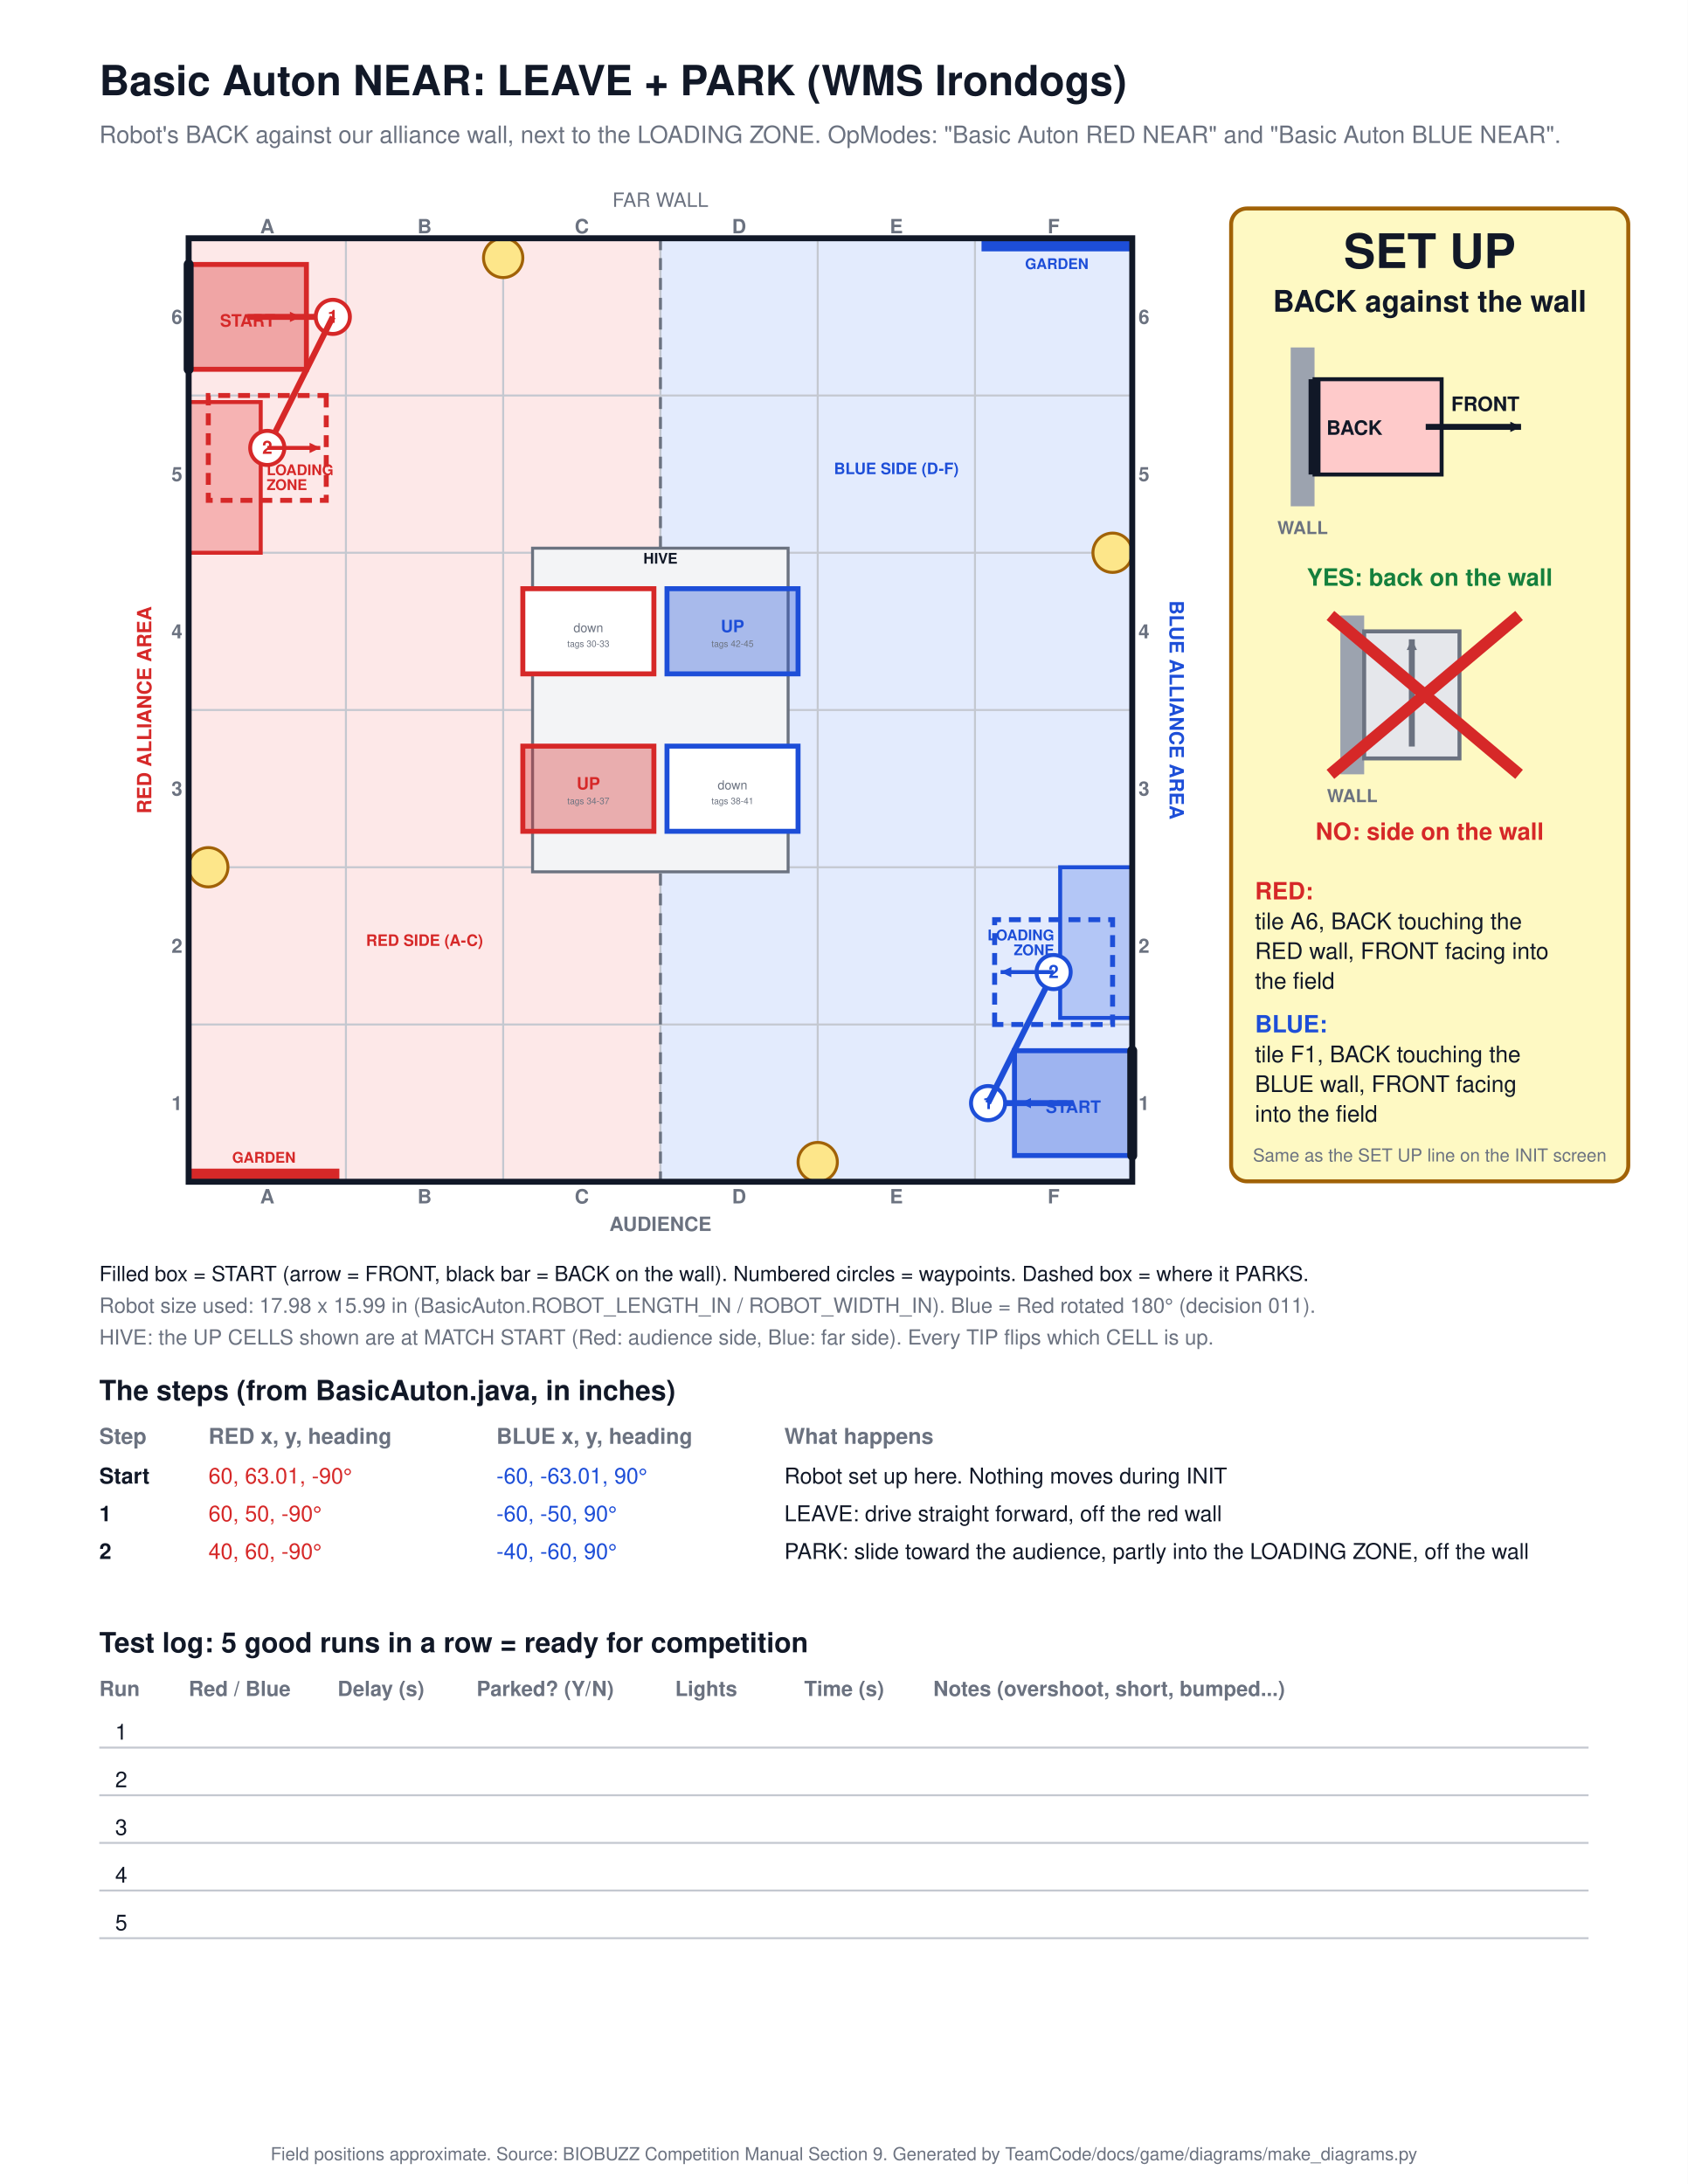
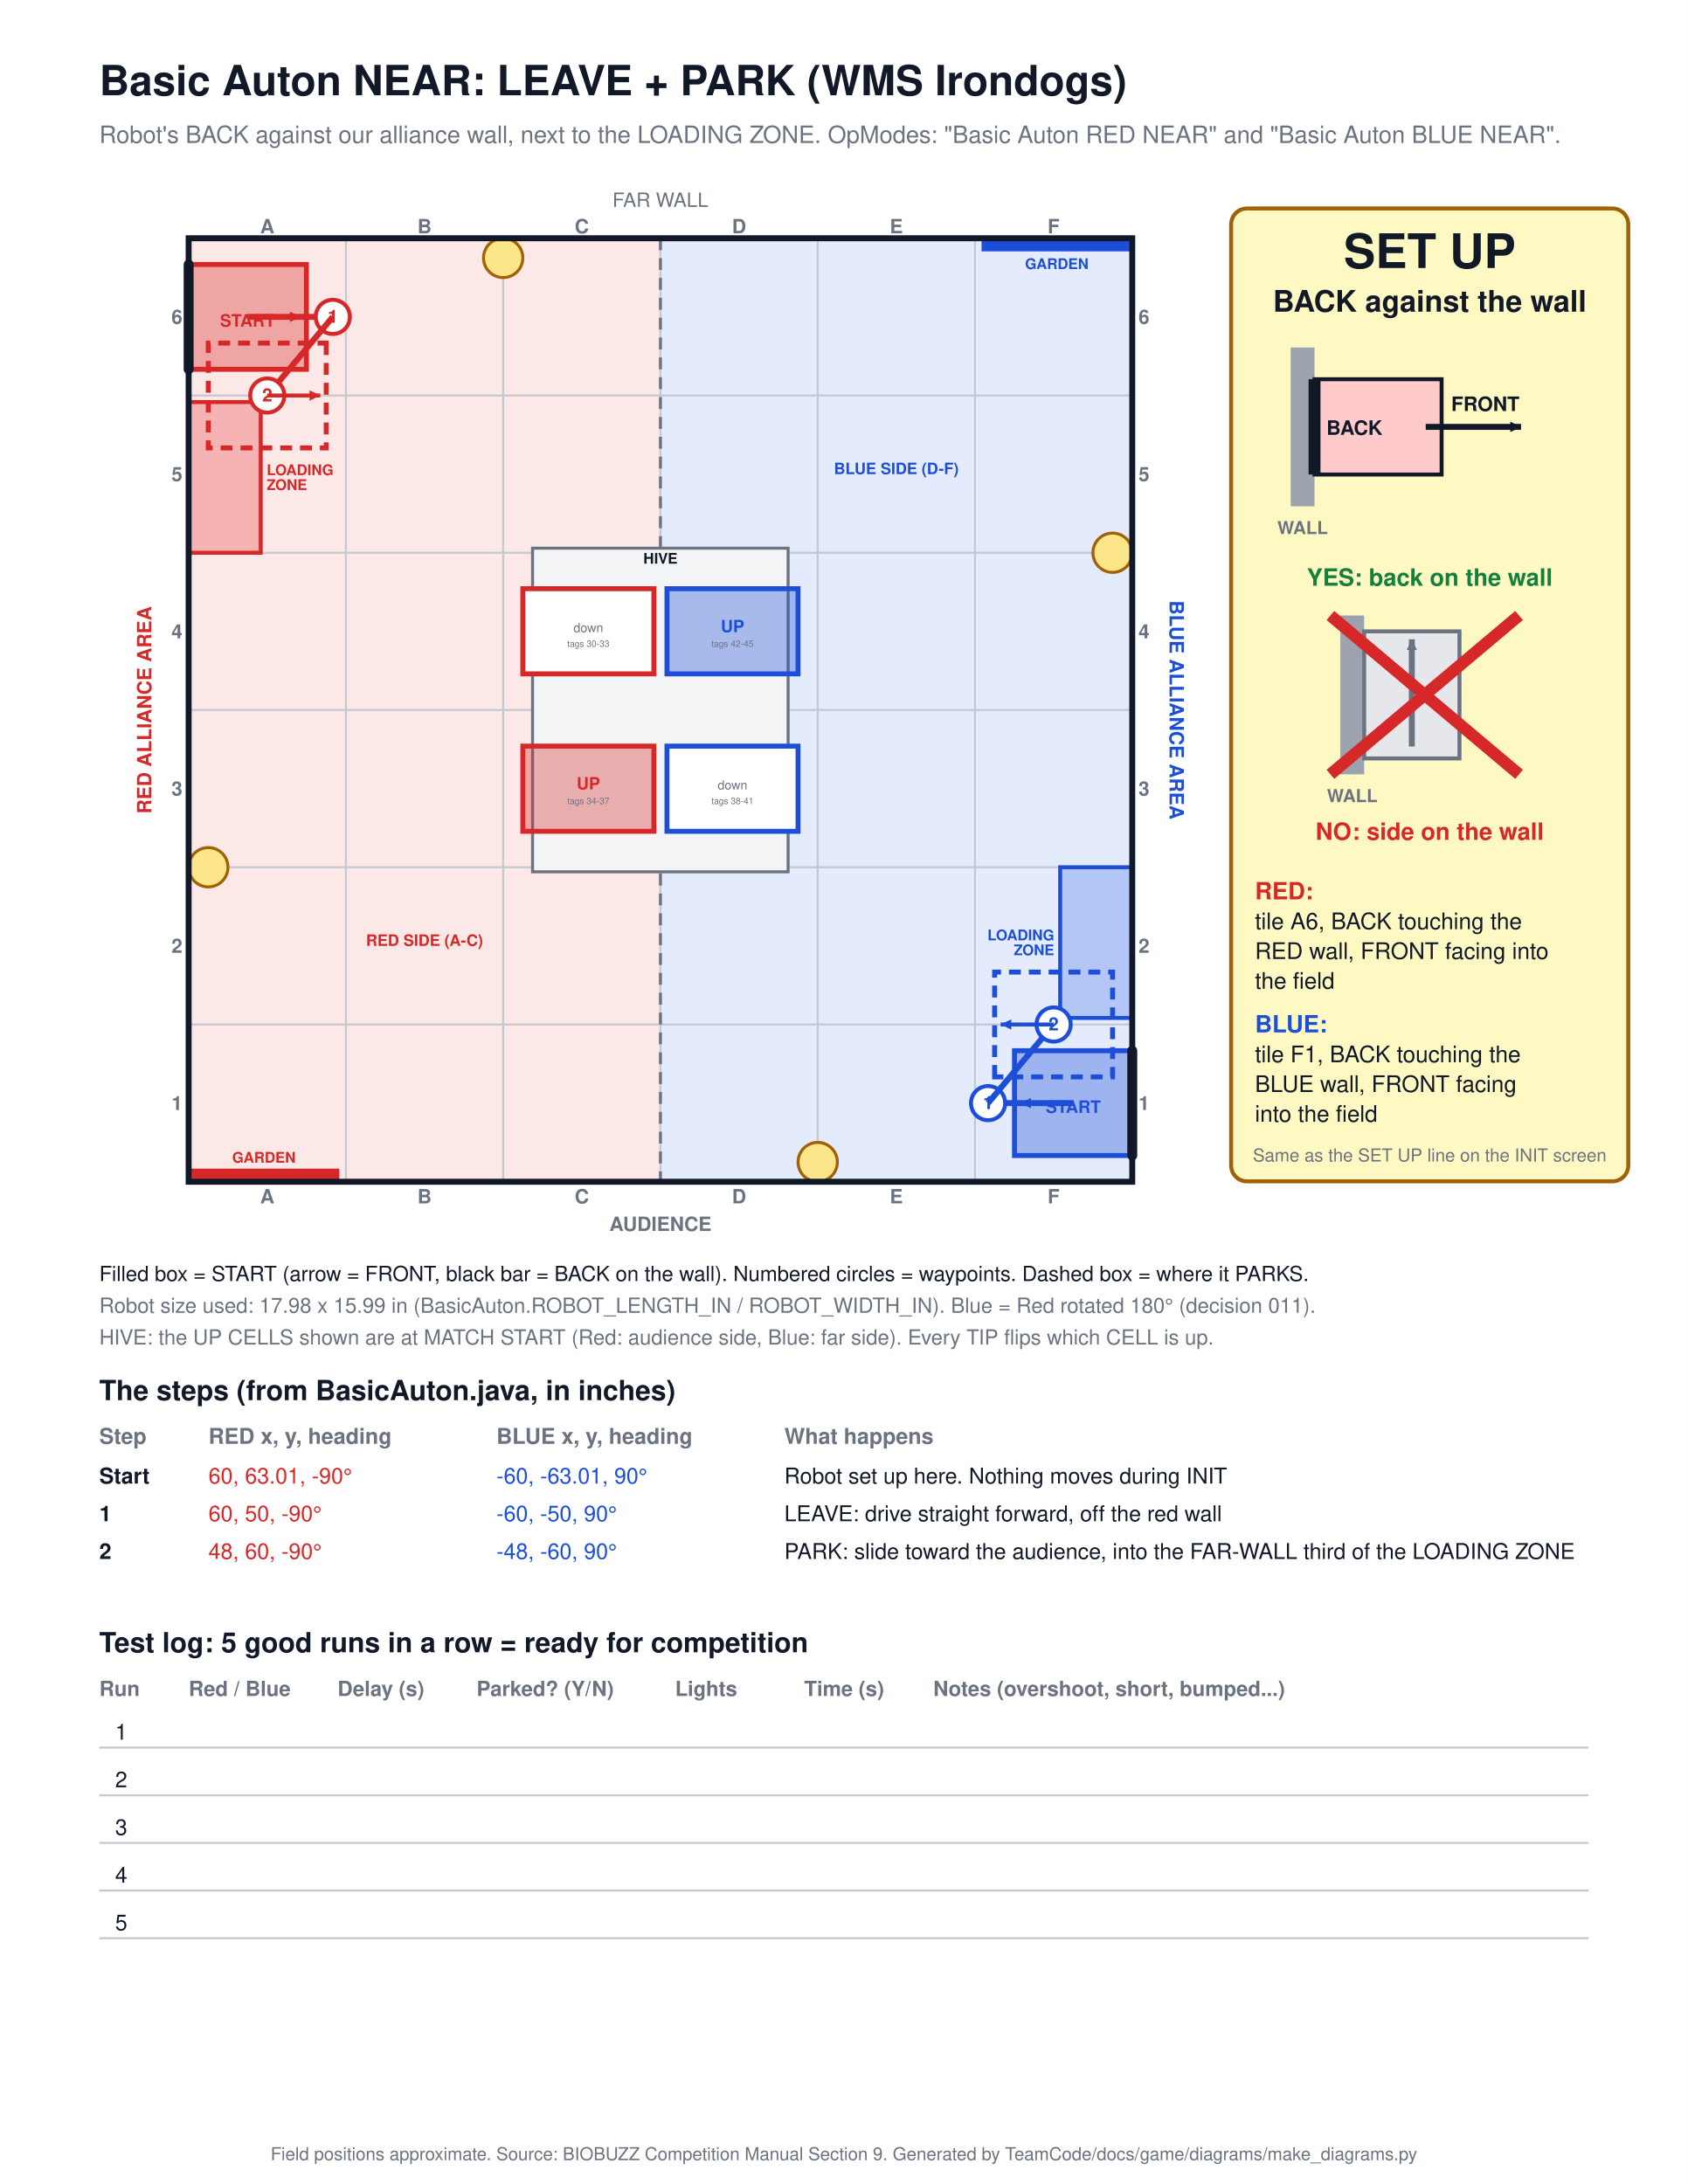
<svg xmlns="http://www.w3.org/2000/svg" width="8.5in" height="11in" viewBox="0 0 850 1100">
  <rect width="850" height="1100" fill="white" />
  <text x="50.0" y="48.0" font-family="Helvetica, Arial, sans-serif" font-size="21.0" fill="#111827" text-anchor="start" font-weight="bold">Basic Auton NEAR: LEAVE + PARK  (WMS Irondogs)</text>
  <text x="50.0" y="72.0" font-family="Helvetica, Arial, sans-serif" font-size="12.0" fill="#6b7280" text-anchor="start">Robot's BACK against our alliance wall, next to the LOADING ZONE. OpModes: "Basic Auton RED NEAR" and "Basic Auton BLUE NEAR".</text>
  <rect x="620" y="105" width="200" height="490" fill="#fef9c3" stroke="#a16207" stroke-width="2" rx="8" />
  <text x="720.0" y="135.0" font-family="Helvetica, Arial, sans-serif" font-size="24.0" fill="#111827" text-anchor="middle" font-weight="bold">SET UP</text>
  <text x="720.0" y="157.0" font-family="Helvetica, Arial, sans-serif" font-size="15.0" fill="#111827" text-anchor="middle" font-weight="bold">BACK against the wall</text>
  <rect x="650.0" y="175" width="12" height="80" fill="#9ca3af" />
  <text x="656.0" y="269.0" font-family="Helvetica, Arial, sans-serif" font-size="9.0" fill="#6b7280" text-anchor="middle" font-weight="bold">WALL</text>
  <rect x="662.0" y="191" width="64" height="48" fill="#fecaca" stroke="#111827" stroke-width="2" />
  <line x1="662.0" y1="191" x2="662.0" y2="239" stroke="#111827" stroke-width="6" />
  <text x="668.0" y="219.0" font-family="Helvetica, Arial, sans-serif" font-size="10.0" fill="#111827" text-anchor="start" font-weight="bold">BACK</text>
  <line x1="718.0" y1="215.0" x2="766.0" y2="215.0" stroke="#111827" stroke-width="3" />
  <polygon points="766.0,215.0 760.6,217.6 760.6,212.4" fill="#111827" />
  <text x="748.0" y="207.0" font-family="Helvetica, Arial, sans-serif" font-size="10.0" fill="#111827" text-anchor="middle" font-weight="bold">FRONT</text>
  <text x="720.0" y="295.0" font-family="Helvetica, Arial, sans-serif" font-size="12.0" fill="#15803d" text-anchor="middle" font-weight="bold">YES: back on the wall</text>
  <rect x="675.0" y="310" width="12" height="80" fill="#9ca3af" />
  <text x="681.0" y="404.0" font-family="Helvetica, Arial, sans-serif" font-size="9.0" fill="#6b7280" text-anchor="middle" font-weight="bold">WALL</text>
  <rect x="687.0" y="318" width="48" height="64" fill="#e5e7eb" stroke="#6b7280" stroke-width="2" />
  <line x1="711.0" y1="376.0" x2="711.0" y2="322.0" stroke="#6b7280" stroke-width="3" />
  <polygon points="711.0,322.0 713.6,327.4 708.4,327.4" fill="#6b7280" />
  <line x1="670.0" y1="310" x2="765.0" y2="390" stroke="#d62828" stroke-width="6" />
  <line x1="765.0" y1="310" x2="670.0" y2="390" stroke="#d62828" stroke-width="6" />
  <text x="720.0" y="423.0" font-family="Helvetica, Arial, sans-serif" font-size="12.0" fill="#d62828" text-anchor="middle" font-weight="bold">NO: side on the wall</text>
  <text x="632.0" y="453.0" font-family="Helvetica, Arial, sans-serif" font-size="12.0" fill="#d62828" text-anchor="start" font-weight="bold">RED:</text>
  <text x="632.0" y="468.0" font-family="Helvetica, Arial, sans-serif" font-size="11.5" fill="#111827" text-anchor="start">tile A6, BACK touching the</text>
  <text x="632.0" y="483.0" font-family="Helvetica, Arial, sans-serif" font-size="11.5" fill="#111827" text-anchor="start">RED wall, FRONT facing into</text>
  <text x="632.0" y="498.0" font-family="Helvetica, Arial, sans-serif" font-size="11.5" fill="#111827" text-anchor="start">the field</text>
  <text x="632.0" y="520.0" font-family="Helvetica, Arial, sans-serif" font-size="12.0" fill="#1d4ed8" text-anchor="start" font-weight="bold">BLUE:</text>
  <text x="632.0" y="535.0" font-family="Helvetica, Arial, sans-serif" font-size="11.5" fill="#111827" text-anchor="start">tile F1, BACK touching the</text>
  <text x="632.0" y="550.0" font-family="Helvetica, Arial, sans-serif" font-size="11.5" fill="#111827" text-anchor="start">BLUE wall, FRONT facing</text>
  <text x="632.0" y="565.0" font-family="Helvetica, Arial, sans-serif" font-size="11.5" fill="#111827" text-anchor="start">into the field</text>
  <text x="720.0" y="585.0" font-family="Helvetica, Arial, sans-serif" font-size="9.0" fill="#6b7280" text-anchor="middle">Same as the SET UP line on the INIT screen</text>
  <rect x="95.0" y="120.0" width="237.6" height="475.2" fill="#fde8e8" stroke="none" stroke-width="1" />
  <rect x="332.6" y="120.0" width="237.6" height="475.2" fill="#e3ebfd" stroke="none" stroke-width="1" />
  <line x1="174.2" y1="120" x2="174.2" y2="595.2" stroke="#c4c8d0" stroke-width="1" />
  <line x1="95" y1="199.2" x2="570.2" y2="199.2" stroke="#c4c8d0" stroke-width="1" />
  <line x1="253.4" y1="120" x2="253.4" y2="595.2" stroke="#c4c8d0" stroke-width="1" />
  <line x1="95" y1="278.4" x2="570.2" y2="278.4" stroke="#c4c8d0" stroke-width="1" />
  <line x1="332.6" y1="120" x2="332.6" y2="595.2" stroke="#c4c8d0" stroke-width="1" />
  <line x1="95" y1="357.6" x2="570.2" y2="357.6" stroke="#c4c8d0" stroke-width="1" />
  <line x1="411.8" y1="120" x2="411.8" y2="595.2" stroke="#c4c8d0" stroke-width="1" />
  <line x1="95" y1="436.8" x2="570.2" y2="436.8" stroke="#c4c8d0" stroke-width="1" />
  <line x1="491.0" y1="120" x2="491.0" y2="595.2" stroke="#c4c8d0" stroke-width="1" />
  <line x1="95" y1="516.0" x2="570.2" y2="516.0" stroke="#c4c8d0" stroke-width="1" />
  <line x1="332.6" y1="120" x2="332.6" y2="595.2" stroke="#6b7280" stroke-width="1.5" stroke-dasharray="6,4" />
  <text x="134.6" y="117.5" font-family="Helvetica, Arial, sans-serif" font-size="9.9" fill="#6b7280" text-anchor="middle" font-weight="bold">A</text>
  <text x="134.6" y="606.1" font-family="Helvetica, Arial, sans-serif" font-size="9.9" fill="#6b7280" text-anchor="middle" font-weight="bold">A</text>
  <text x="213.8" y="117.5" font-family="Helvetica, Arial, sans-serif" font-size="9.9" fill="#6b7280" text-anchor="middle" font-weight="bold">B</text>
  <text x="213.8" y="606.1" font-family="Helvetica, Arial, sans-serif" font-size="9.9" fill="#6b7280" text-anchor="middle" font-weight="bold">B</text>
  <text x="293.0" y="117.5" font-family="Helvetica, Arial, sans-serif" font-size="9.9" fill="#6b7280" text-anchor="middle" font-weight="bold">C</text>
  <text x="293.0" y="606.1" font-family="Helvetica, Arial, sans-serif" font-size="9.9" fill="#6b7280" text-anchor="middle" font-weight="bold">C</text>
  <text x="372.2" y="117.5" font-family="Helvetica, Arial, sans-serif" font-size="9.9" fill="#6b7280" text-anchor="middle" font-weight="bold">D</text>
  <text x="372.2" y="606.1" font-family="Helvetica, Arial, sans-serif" font-size="9.9" fill="#6b7280" text-anchor="middle" font-weight="bold">D</text>
  <text x="451.4" y="117.5" font-family="Helvetica, Arial, sans-serif" font-size="9.9" fill="#6b7280" text-anchor="middle" font-weight="bold">E</text>
  <text x="451.4" y="606.1" font-family="Helvetica, Arial, sans-serif" font-size="9.9" fill="#6b7280" text-anchor="middle" font-weight="bold">E</text>
  <text x="530.6" y="117.5" font-family="Helvetica, Arial, sans-serif" font-size="9.9" fill="#6b7280" text-anchor="middle" font-weight="bold">F</text>
  <text x="530.6" y="606.1" font-family="Helvetica, Arial, sans-serif" font-size="9.9" fill="#6b7280" text-anchor="middle" font-weight="bold">F</text>
  <text x="89.1" y="559.1" font-family="Helvetica, Arial, sans-serif" font-size="9.9" fill="#6b7280" text-anchor="middle" font-weight="bold">1</text>
  <text x="576.1" y="559.1" font-family="Helvetica, Arial, sans-serif" font-size="9.9" fill="#6b7280" text-anchor="middle" font-weight="bold">1</text>
  <text x="89.1" y="479.9" font-family="Helvetica, Arial, sans-serif" font-size="9.9" fill="#6b7280" text-anchor="middle" font-weight="bold">2</text>
  <text x="576.1" y="479.9" font-family="Helvetica, Arial, sans-serif" font-size="9.9" fill="#6b7280" text-anchor="middle" font-weight="bold">2</text>
  <text x="89.1" y="400.7" font-family="Helvetica, Arial, sans-serif" font-size="9.9" fill="#6b7280" text-anchor="middle" font-weight="bold">3</text>
  <text x="576.1" y="400.7" font-family="Helvetica, Arial, sans-serif" font-size="9.9" fill="#6b7280" text-anchor="middle" font-weight="bold">3</text>
  <text x="89.1" y="321.5" font-family="Helvetica, Arial, sans-serif" font-size="9.9" fill="#6b7280" text-anchor="middle" font-weight="bold">4</text>
  <text x="576.1" y="321.5" font-family="Helvetica, Arial, sans-serif" font-size="9.9" fill="#6b7280" text-anchor="middle" font-weight="bold">4</text>
  <text x="89.1" y="242.3" font-family="Helvetica, Arial, sans-serif" font-size="9.9" fill="#6b7280" text-anchor="middle" font-weight="bold">5</text>
  <text x="576.1" y="242.3" font-family="Helvetica, Arial, sans-serif" font-size="9.9" fill="#6b7280" text-anchor="middle" font-weight="bold">5</text>
  <text x="89.1" y="163.1" font-family="Helvetica, Arial, sans-serif" font-size="9.9" fill="#6b7280" text-anchor="middle" font-weight="bold">6</text>
  <text x="576.1" y="163.1" font-family="Helvetica, Arial, sans-serif" font-size="9.9" fill="#6b7280" text-anchor="middle" font-weight="bold">6</text>
  <rect x="95.0" y="202.5" width="36.3" height="75.9" fill="#f6b3b3" stroke="#d62828" stroke-width="2" />
  <rect x="533.9" y="436.8" width="36.3" height="75.9" fill="#b3c6f6" stroke="#1d4ed8" stroke-width="2" />
  <rect x="95.0" y="588.6" width="75.9" height="6.6" fill="#d62828" stroke="none" stroke-width="1" />
  <rect x="494.3" y="120.0" width="75.9" height="6.6" fill="#1d4ed8" stroke="none" stroke-width="1" />
  <text x="134.3" y="239.3" font-family="Helvetica, Arial, sans-serif" font-size="7.4" fill="#d62828" text-anchor="start" font-weight="bold">LOADING</text>
  <text x="134.3" y="246.8" font-family="Helvetica, Arial, sans-serif" font-size="7.4" fill="#d62828" text-anchor="start" font-weight="bold">ZONE</text>
  <text x="530.9" y="473.6" font-family="Helvetica, Arial, sans-serif" font-size="7.4" fill="#1d4ed8" text-anchor="end" font-weight="bold">LOADING</text>
  <text x="530.9" y="481.1" font-family="Helvetica, Arial, sans-serif" font-size="7.4" fill="#1d4ed8" text-anchor="end" font-weight="bold">ZONE</text>
  <text x="132.9" y="585.6" font-family="Helvetica, Arial, sans-serif" font-size="7.4" fill="#d62828" text-anchor="middle" font-weight="bold">GARDEN</text>
  <text x="532.2" y="135.5" font-family="Helvetica, Arial, sans-serif" font-size="7.4" fill="#1d4ed8" text-anchor="middle" font-weight="bold">GARDEN</text>
  <rect x="268.2" y="276.1" width="128.7" height="163.0" fill="#f3f4f6" stroke="#6b7280" stroke-width="1.5" />
  <rect x="263.3" y="296.5" width="66.0" height="42.9" fill="white" stroke="#d62828" stroke-width="2.5" />
  <text x="296.3" y="318.4" font-family="Helvetica, Arial, sans-serif" font-size="6.3" fill="#6b7280" text-anchor="middle">down</text>
  <text x="296.3" y="325.8" font-family="Helvetica, Arial, sans-serif" font-size="4.5" fill="#6b7280" text-anchor="middle">tags 30-33</text>
  <rect x="263.3" y="375.8" width="66.0" height="42.9" fill="#d62828" stroke="#d62828" stroke-width="2.5" fill-opacity="0.35" />
  <text x="296.3" y="397.6" font-family="Helvetica, Arial, sans-serif" font-size="8.5" fill="#d62828" text-anchor="middle" font-weight="bold">UP</text>
  <text x="296.3" y="405.0" font-family="Helvetica, Arial, sans-serif" font-size="4.5" fill="#6b7280" text-anchor="middle">tags 34-37</text>
  <rect x="335.9" y="296.5" width="66.0" height="42.9" fill="#1d4ed8" stroke="#1d4ed8" stroke-width="2.5" fill-opacity="0.35" />
  <text x="368.9" y="318.4" font-family="Helvetica, Arial, sans-serif" font-size="8.5" fill="#1d4ed8" text-anchor="middle" font-weight="bold">UP</text>
  <text x="368.9" y="325.8" font-family="Helvetica, Arial, sans-serif" font-size="4.5" fill="#6b7280" text-anchor="middle">tags 42-45</text>
  <rect x="335.9" y="375.8" width="66.0" height="42.9" fill="white" stroke="#1d4ed8" stroke-width="2.5" />
  <text x="368.9" y="397.6" font-family="Helvetica, Arial, sans-serif" font-size="6.3" fill="#6b7280" text-anchor="middle">down</text>
  <text x="368.9" y="405.0" font-family="Helvetica, Arial, sans-serif" font-size="4.5" fill="#6b7280" text-anchor="middle">tags 38-41</text>
  <text x="332.6" y="283.9" font-family="Helvetica, Arial, sans-serif" font-size="7.4" fill="#111827" text-anchor="middle" font-weight="bold">HIVE</text>
  <circle cx="104.9" cy="436.8" r="9.9" fill="#fde68a" stroke="#a16207" stroke-width="1.5" />
  <circle cx="253.4" cy="129.9" r="9.9" fill="#fde68a" stroke="#a16207" stroke-width="1.5" />
  <circle cx="560.3" cy="278.4" r="9.9" fill="#fde68a" stroke="#a16207" stroke-width="1.5" />
  <circle cx="411.8" cy="585.3" r="9.9" fill="#fde68a" stroke="#a16207" stroke-width="1.5" />
  <rect x="95" y="120" width="475.2" height="475.2" fill="none" stroke="#111827" stroke-width="3" />
  <text x="332.6" y="104.2" font-family="Helvetica, Arial, sans-serif" font-size="9.9" fill="#6b7280" text-anchor="middle">FAR WALL</text>
  <text x="332.6" y="620.0" font-family="Helvetica, Arial, sans-serif" font-size="9.9" fill="#6b7280" text-anchor="middle" font-weight="bold">AUDIENCE</text>
  <text x="76.2" y="357.6" font-family="Helvetica, Arial, sans-serif" font-size="9.9" fill="#d62828" font-weight="bold" text-anchor="middle" transform="rotate(-90 76.2 357.6)">RED ALLIANCE AREA</text>
  <text x="589.0" y="357.6" font-family="Helvetica, Arial, sans-serif" font-size="9.9" fill="#1d4ed8" font-weight="bold" text-anchor="middle" transform="rotate(90 589.0 357.6)">BLUE ALLIANCE AREA</text>
  <text x="213.8" y="476.4" font-family="Helvetica, Arial, sans-serif" font-size="7.9" fill="#d62828" text-anchor="middle" font-weight="bold">RED SIDE (A-C)</text>
  <text x="451.4" y="238.8" font-family="Helvetica, Arial, sans-serif" font-size="7.9" fill="#1d4ed8" text-anchor="middle" font-weight="bold">BLUE SIDE (D-F)</text>
  <polygon points="154.3,133.2 154.3,186.0 95.0,186.0 95.0,133.2" fill="#d62828" fill-opacity="0.35" stroke="#d62828" stroke-width="2.5" />
  <line x1="124.7" y1="159.6" x2="151.4" y2="159.6" stroke="#d62828" stroke-width="2" />
  <polygon points="151.4,159.6 146.0,162.2 146.0,157.0" fill="#d62828" />
  <line x1="95.0" y1="186.0" x2="95.0" y2="133.2" stroke="#111827" stroke-width="5" stroke-linecap="round" />
  <text x="124.7" y="164.5" font-family="Helvetica, Arial, sans-serif" font-size="8.6" fill="#d62828" text-anchor="middle" font-weight="bold">START</text>
  <line x1="124.7" y1="159.6" x2="167.6" y2="159.6" stroke="#d62828" stroke-width="3" />
  <polygon points="167.6,159.6 162.2,162.2 162.2,157.0" fill="#d62828" />
  <circle cx="167.6" cy="159.6" r="8.6" fill="white" stroke="#d62828" stroke-width="2" />
  <text x="167.6" y="162.6" font-family="Helvetica, Arial, sans-serif" font-size="9.2" fill="#d62828" text-anchor="middle" font-weight="bold">1</text>
-   <line x1="167.6" y1="159.6" x2="134.6" y2="225.6" stroke="#d62828" stroke-width="3" />
-   <polygon points="134.6,225.6 134.7,219.6 139.4,221.9" fill="#d62828" />
-   <circle cx="134.6" cy="225.6" r="8.6" fill="white" stroke="#d62828" stroke-width="2" />
-   <text x="134.6" y="228.6" font-family="Helvetica, Arial, sans-serif" font-size="9.2" fill="#d62828" text-anchor="middle" font-weight="bold">2</text>
-   <polygon points="164.3,199.2 164.3,252.0 104.9,252.0 104.9,199.2" fill="none" fill-opacity="0.35" stroke="#d62828" stroke-width="2.5" stroke-dasharray="6,4" />
-   <line x1="134.6" y1="225.6" x2="161.3" y2="225.6" stroke="#d62828" stroke-width="2" />
-   <polygon points="161.3,225.6 155.9,228.2 155.9,223.0" fill="#d62828" />
+   <line x1="167.6" y1="159.6" x2="134.6" y2="199.2" stroke="#d62828" stroke-width="3" />
+   <polygon points="134.6,199.2 136.1,193.4 140.1,196.7" fill="#d62828" />
+   <circle cx="134.6" cy="199.2" r="8.6" fill="white" stroke="#d62828" stroke-width="2" />
+   <text x="134.6" y="202.2" font-family="Helvetica, Arial, sans-serif" font-size="9.2" fill="#d62828" text-anchor="middle" font-weight="bold">2</text>
+   <polygon points="164.3,172.8 164.3,225.6 104.9,225.6 104.9,172.8" fill="none" fill-opacity="0.35" stroke="#d62828" stroke-width="2.5" stroke-dasharray="6,4" />
+   <line x1="134.6" y1="199.2" x2="161.3" y2="199.2" stroke="#d62828" stroke-width="2" />
+   <polygon points="161.3,199.2 155.9,201.8 155.9,196.6" fill="#d62828" />
  <polygon points="510.9,582.0 510.9,529.2 570.2,529.2 570.2,582.0" fill="#1d4ed8" fill-opacity="0.35" stroke="#1d4ed8" stroke-width="2.5" />
  <line x1="540.5" y1="555.6" x2="513.8" y2="555.6" stroke="#1d4ed8" stroke-width="2" />
  <polygon points="513.8,555.6 519.2,553.0 519.2,558.2" fill="#1d4ed8" />
  <line x1="570.2" y1="529.2" x2="570.2" y2="582.0" stroke="#111827" stroke-width="5" stroke-linecap="round" />
  <text x="540.5" y="560.5" font-family="Helvetica, Arial, sans-serif" font-size="8.6" fill="#1d4ed8" text-anchor="middle" font-weight="bold">START</text>
  <line x1="540.5" y1="555.6" x2="497.6" y2="555.6" stroke="#1d4ed8" stroke-width="3" />
  <polygon points="497.6,555.6 503.0,553.0 503.0,558.2" fill="#1d4ed8" />
  <circle cx="497.6" cy="555.6" r="8.6" fill="white" stroke="#1d4ed8" stroke-width="2" />
  <text x="497.6" y="558.6" font-family="Helvetica, Arial, sans-serif" font-size="9.2" fill="#1d4ed8" text-anchor="middle" font-weight="bold">1</text>
-   <line x1="497.6" y1="555.6" x2="530.6" y2="489.6" stroke="#1d4ed8" stroke-width="3" />
-   <polygon points="530.6,489.6 530.5,495.6 525.8,493.3" fill="#1d4ed8" />
-   <circle cx="530.6" cy="489.6" r="8.6" fill="white" stroke="#1d4ed8" stroke-width="2" />
-   <text x="530.6" y="492.6" font-family="Helvetica, Arial, sans-serif" font-size="9.2" fill="#1d4ed8" text-anchor="middle" font-weight="bold">2</text>
-   <polygon points="500.9,516.0 500.9,463.2 560.3,463.2 560.3,516.0" fill="none" fill-opacity="0.35" stroke="#1d4ed8" stroke-width="2.5" stroke-dasharray="6,4" />
-   <line x1="530.6" y1="489.6" x2="503.9" y2="489.6" stroke="#1d4ed8" stroke-width="2" />
-   <polygon points="503.9,489.6 509.3,487.0 509.3,492.2" fill="#1d4ed8" />
+   <line x1="497.6" y1="555.6" x2="530.6" y2="516.0" stroke="#1d4ed8" stroke-width="3" />
+   <polygon points="530.6,516.0 529.1,521.8 525.1,518.5" fill="#1d4ed8" />
+   <circle cx="530.6" cy="516.0" r="8.6" fill="white" stroke="#1d4ed8" stroke-width="2" />
+   <text x="530.6" y="519.0" font-family="Helvetica, Arial, sans-serif" font-size="9.2" fill="#1d4ed8" text-anchor="middle" font-weight="bold">2</text>
+   <polygon points="500.9,542.4 500.9,489.6 560.3,489.6 560.3,542.4" fill="none" fill-opacity="0.35" stroke="#1d4ed8" stroke-width="2.5" stroke-dasharray="6,4" />
+   <line x1="530.6" y1="516.0" x2="503.9" y2="516.0" stroke="#1d4ed8" stroke-width="2" />
+   <polygon points="503.9,516.0 509.3,513.4 509.3,518.6" fill="#1d4ed8" />
  <text x="50.0" y="645.2" font-family="Helvetica, Arial, sans-serif" font-size="10.5" fill="#111827" text-anchor="start">Filled box = START (arrow = FRONT, black bar = BACK on the wall).  Numbered circles = waypoints.  Dashed box = where it PARKS.</text>
  <text x="50.0" y="661.2" font-family="Helvetica, Arial, sans-serif" font-size="10.5" fill="#6b7280" text-anchor="start">Robot size used: 17.98 x 15.99 in (BasicAuton.ROBOT_LENGTH_IN / ROBOT_WIDTH_IN). Blue = Red rotated 180° (decision 011).</text>
  <text x="50.0" y="677.2" font-family="Helvetica, Arial, sans-serif" font-size="10.5" fill="#6b7280" text-anchor="start">HIVE: the UP CELLS shown are at MATCH START (Red: audience side, Blue: far side). Every TIP flips which CELL is up.</text>
  <text x="50.0" y="705.2" font-family="Helvetica, Arial, sans-serif" font-size="14.0" fill="#111827" text-anchor="start" font-weight="bold">The steps (from BasicAuton.java, in inches)</text>
  <text x="50.0" y="727.2" font-family="Helvetica, Arial, sans-serif" font-size="11.0" fill="#6b7280" text-anchor="start" font-weight="bold">Step</text>
  <text x="105.0" y="727.2" font-family="Helvetica, Arial, sans-serif" font-size="11.0" fill="#6b7280" text-anchor="start" font-weight="bold">RED x, y, heading</text>
  <text x="250.0" y="727.2" font-family="Helvetica, Arial, sans-serif" font-size="11.0" fill="#6b7280" text-anchor="start" font-weight="bold">BLUE x, y, heading</text>
  <text x="395.0" y="727.2" font-family="Helvetica, Arial, sans-serif" font-size="11.0" fill="#6b7280" text-anchor="start" font-weight="bold">What happens</text>
  <text x="50.0" y="747.2" font-family="Helvetica, Arial, sans-serif" font-size="11.0" fill="#111827" text-anchor="start" font-weight="bold">Start</text>
  <text x="105.0" y="747.2" font-family="Helvetica, Arial, sans-serif" font-size="11.0" fill="#d62828" text-anchor="start">60, 63.01, -90°</text>
  <text x="250.0" y="747.2" font-family="Helvetica, Arial, sans-serif" font-size="11.0" fill="#1d4ed8" text-anchor="start">-60, -63.01, 90°</text>
  <text x="395.0" y="747.2" font-family="Helvetica, Arial, sans-serif" font-size="11.0" fill="#111827" text-anchor="start">Robot set up here. Nothing moves during INIT</text>
  <text x="50.0" y="766.2" font-family="Helvetica, Arial, sans-serif" font-size="11.0" fill="#111827" text-anchor="start" font-weight="bold">1</text>
  <text x="105.0" y="766.2" font-family="Helvetica, Arial, sans-serif" font-size="11.0" fill="#d62828" text-anchor="start">60, 50, -90°</text>
  <text x="250.0" y="766.2" font-family="Helvetica, Arial, sans-serif" font-size="11.0" fill="#1d4ed8" text-anchor="start">-60, -50, 90°</text>
  <text x="395.0" y="766.2" font-family="Helvetica, Arial, sans-serif" font-size="11.0" fill="#111827" text-anchor="start">LEAVE: drive straight forward, off the red wall</text>
  <text x="50.0" y="785.2" font-family="Helvetica, Arial, sans-serif" font-size="11.0" fill="#111827" text-anchor="start" font-weight="bold">2</text>
-   <text x="105.0" y="785.2" font-family="Helvetica, Arial, sans-serif" font-size="11.0" fill="#d62828" text-anchor="start">40, 60, -90°</text>
-   <text x="250.0" y="785.2" font-family="Helvetica, Arial, sans-serif" font-size="11.0" fill="#1d4ed8" text-anchor="start">-40, -60, 90°</text>
-   <text x="395.0" y="785.2" font-family="Helvetica, Arial, sans-serif" font-size="11.0" fill="#111827" text-anchor="start">PARK: slide toward the audience, partly into the LOADING ZONE, off the wall</text>
+   <text x="105.0" y="785.2" font-family="Helvetica, Arial, sans-serif" font-size="11.0" fill="#d62828" text-anchor="start">48, 60, -90°</text>
+   <text x="250.0" y="785.2" font-family="Helvetica, Arial, sans-serif" font-size="11.0" fill="#1d4ed8" text-anchor="start">-48, -60, 90°</text>
+   <text x="395.0" y="785.2" font-family="Helvetica, Arial, sans-serif" font-size="11.0" fill="#111827" text-anchor="start">PARK: slide toward the audience, into the FAR-WALL third of the LOADING ZONE</text>
  <text x="50.0" y="832.2" font-family="Helvetica, Arial, sans-serif" font-size="14.0" fill="#111827" text-anchor="start" font-weight="bold">Test log: 5 good runs in a row = ready for competition</text>
  <text x="50.0" y="854.2" font-family="Helvetica, Arial, sans-serif" font-size="10.5" fill="#6b7280" text-anchor="start" font-weight="bold">Run</text>
  <text x="95.0" y="854.2" font-family="Helvetica, Arial, sans-serif" font-size="10.5" fill="#6b7280" text-anchor="start" font-weight="bold">Red / Blue</text>
  <text x="170.0" y="854.2" font-family="Helvetica, Arial, sans-serif" font-size="10.5" fill="#6b7280" text-anchor="start" font-weight="bold">Delay (s)</text>
  <text x="240.0" y="854.2" font-family="Helvetica, Arial, sans-serif" font-size="10.5" fill="#6b7280" text-anchor="start" font-weight="bold">Parked? (Y/N)</text>
  <text x="340.0" y="854.2" font-family="Helvetica, Arial, sans-serif" font-size="10.5" fill="#6b7280" text-anchor="start" font-weight="bold">Lights</text>
  <text x="405.0" y="854.2" font-family="Helvetica, Arial, sans-serif" font-size="10.5" fill="#6b7280" text-anchor="start" font-weight="bold">Time (s)</text>
  <text x="470.0" y="854.2" font-family="Helvetica, Arial, sans-serif" font-size="10.5" fill="#6b7280" text-anchor="start" font-weight="bold">Notes (overshoot, short, bumped...)</text>
  <line x1="50" y1="880.2" x2="800" y2="880.2" stroke="#c4c8d0" stroke-width="1" />
  <text x="58.0" y="876.2" font-family="Helvetica, Arial, sans-serif" font-size="11.0" fill="#111827" text-anchor="start">1</text>
  <line x1="50" y1="904.2" x2="800" y2="904.2" stroke="#c4c8d0" stroke-width="1" />
  <text x="58.0" y="900.2" font-family="Helvetica, Arial, sans-serif" font-size="11.0" fill="#111827" text-anchor="start">2</text>
  <line x1="50" y1="928.2" x2="800" y2="928.2" stroke="#c4c8d0" stroke-width="1" />
  <text x="58.0" y="924.2" font-family="Helvetica, Arial, sans-serif" font-size="11.0" fill="#111827" text-anchor="start">3</text>
  <line x1="50" y1="952.2" x2="800" y2="952.2" stroke="#c4c8d0" stroke-width="1" />
  <text x="58.0" y="948.2" font-family="Helvetica, Arial, sans-serif" font-size="11.0" fill="#111827" text-anchor="start">4</text>
  <line x1="50" y1="976.2" x2="800" y2="976.2" stroke="#c4c8d0" stroke-width="1" />
  <text x="58.0" y="972.2" font-family="Helvetica, Arial, sans-serif" font-size="11.0" fill="#111827" text-anchor="start">5</text>
  <text x="425.0" y="1088.0" font-family="Helvetica, Arial, sans-serif" font-size="9.0" fill="#6b7280" text-anchor="middle">Field positions approximate. Source: BIOBUZZ Competition Manual Section 9. Generated by TeamCode/docs/game/diagrams/make_diagrams.py</text>
</svg>
